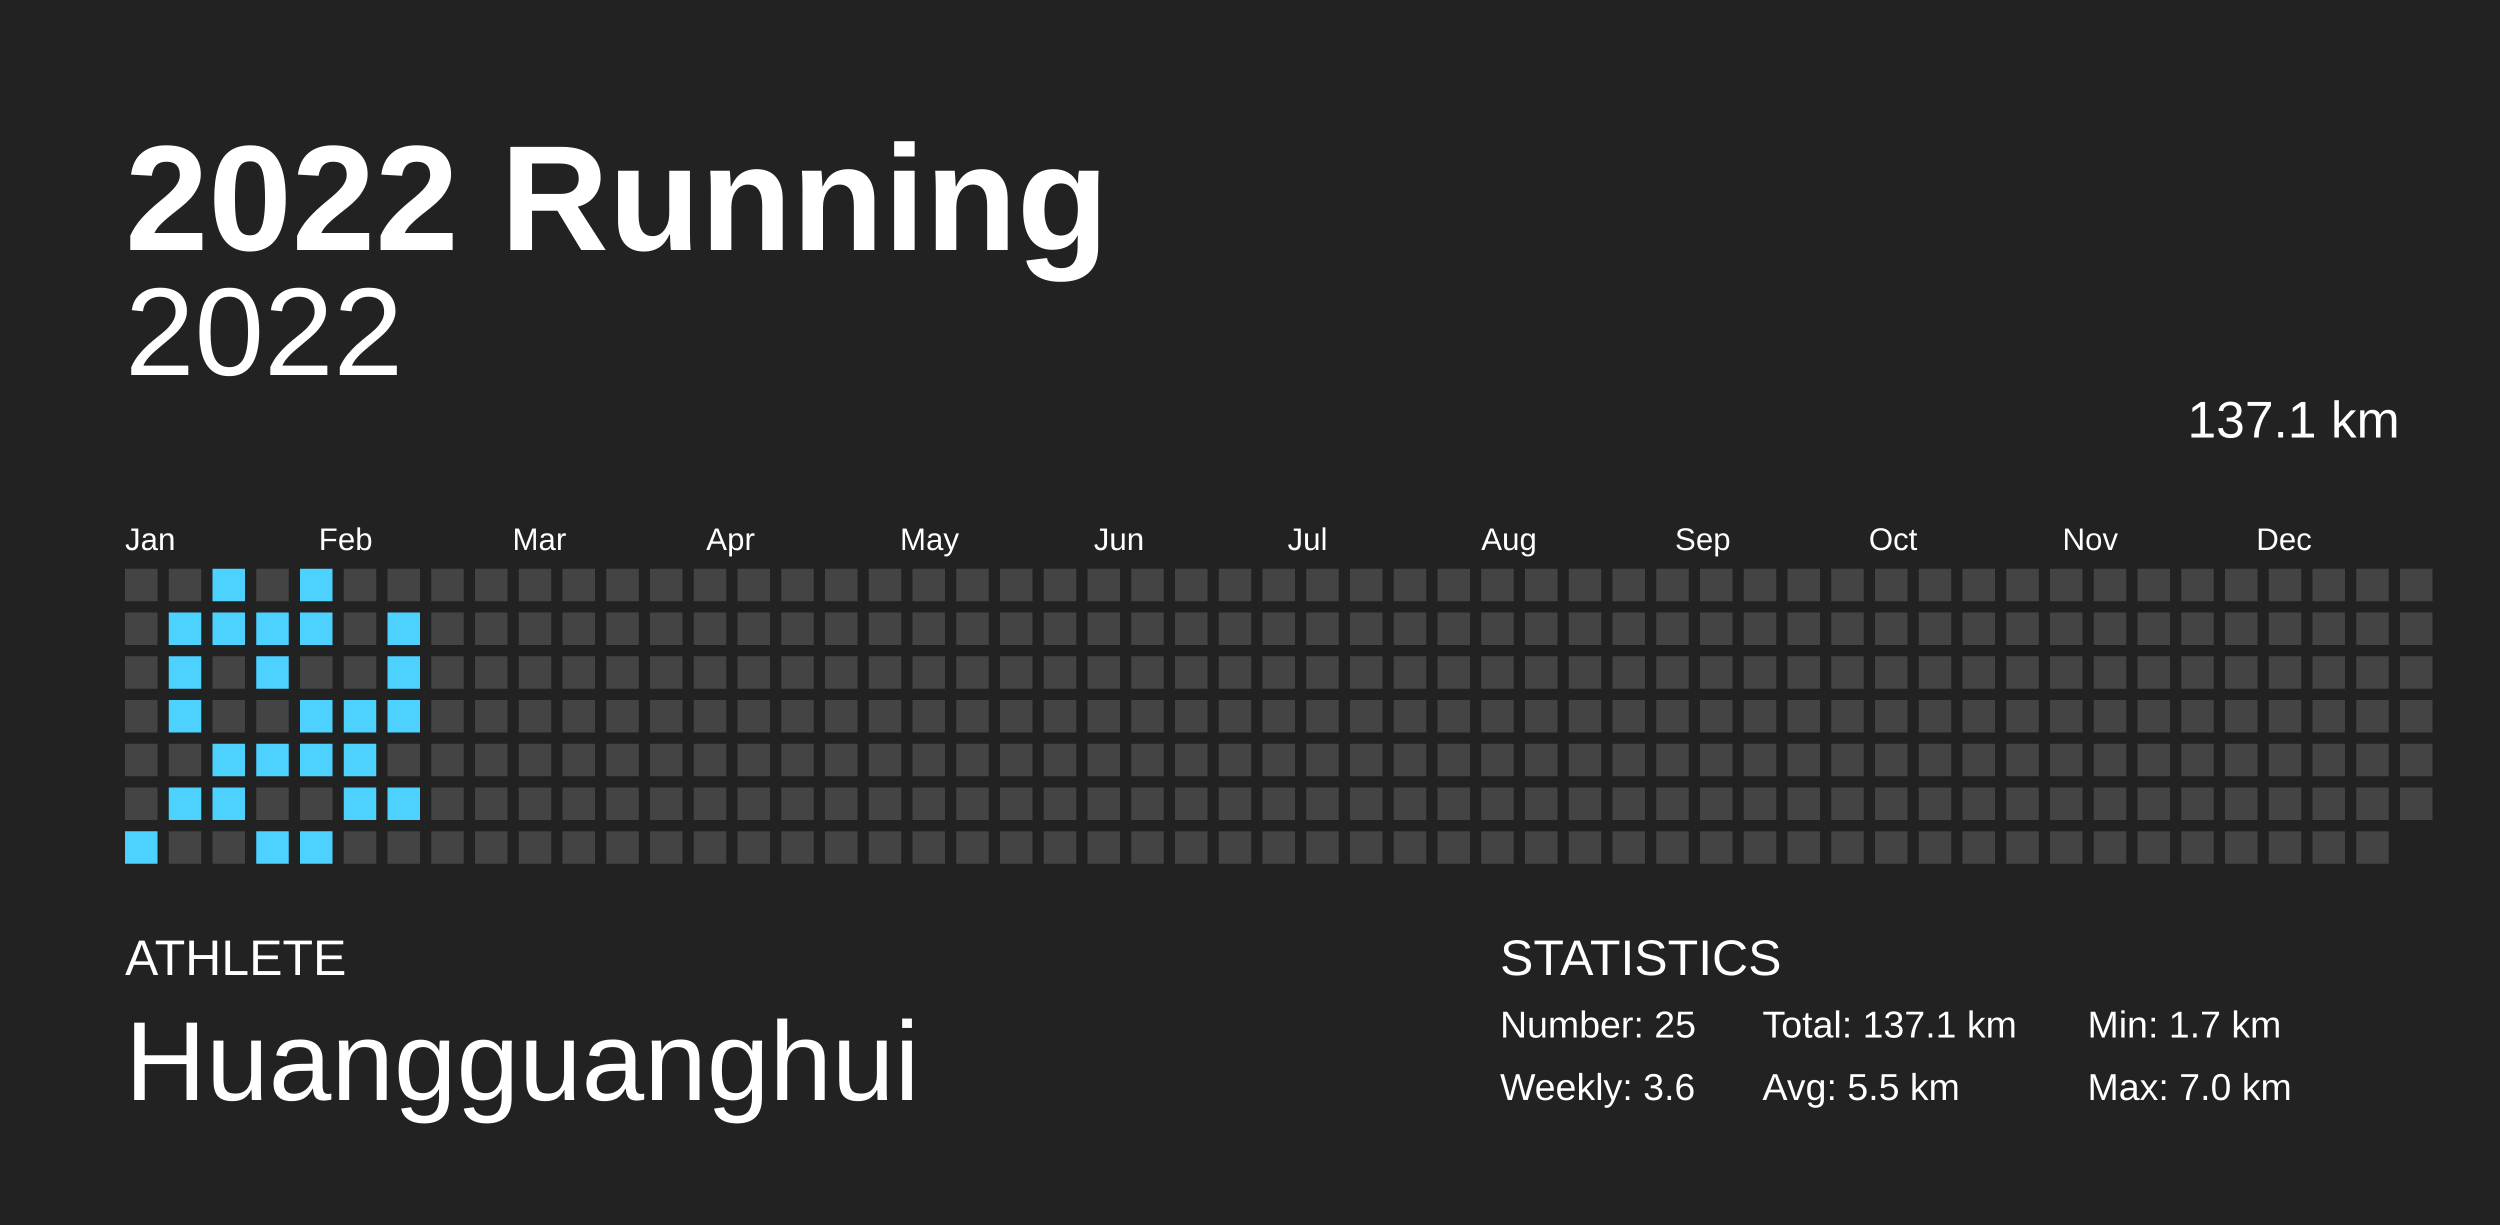
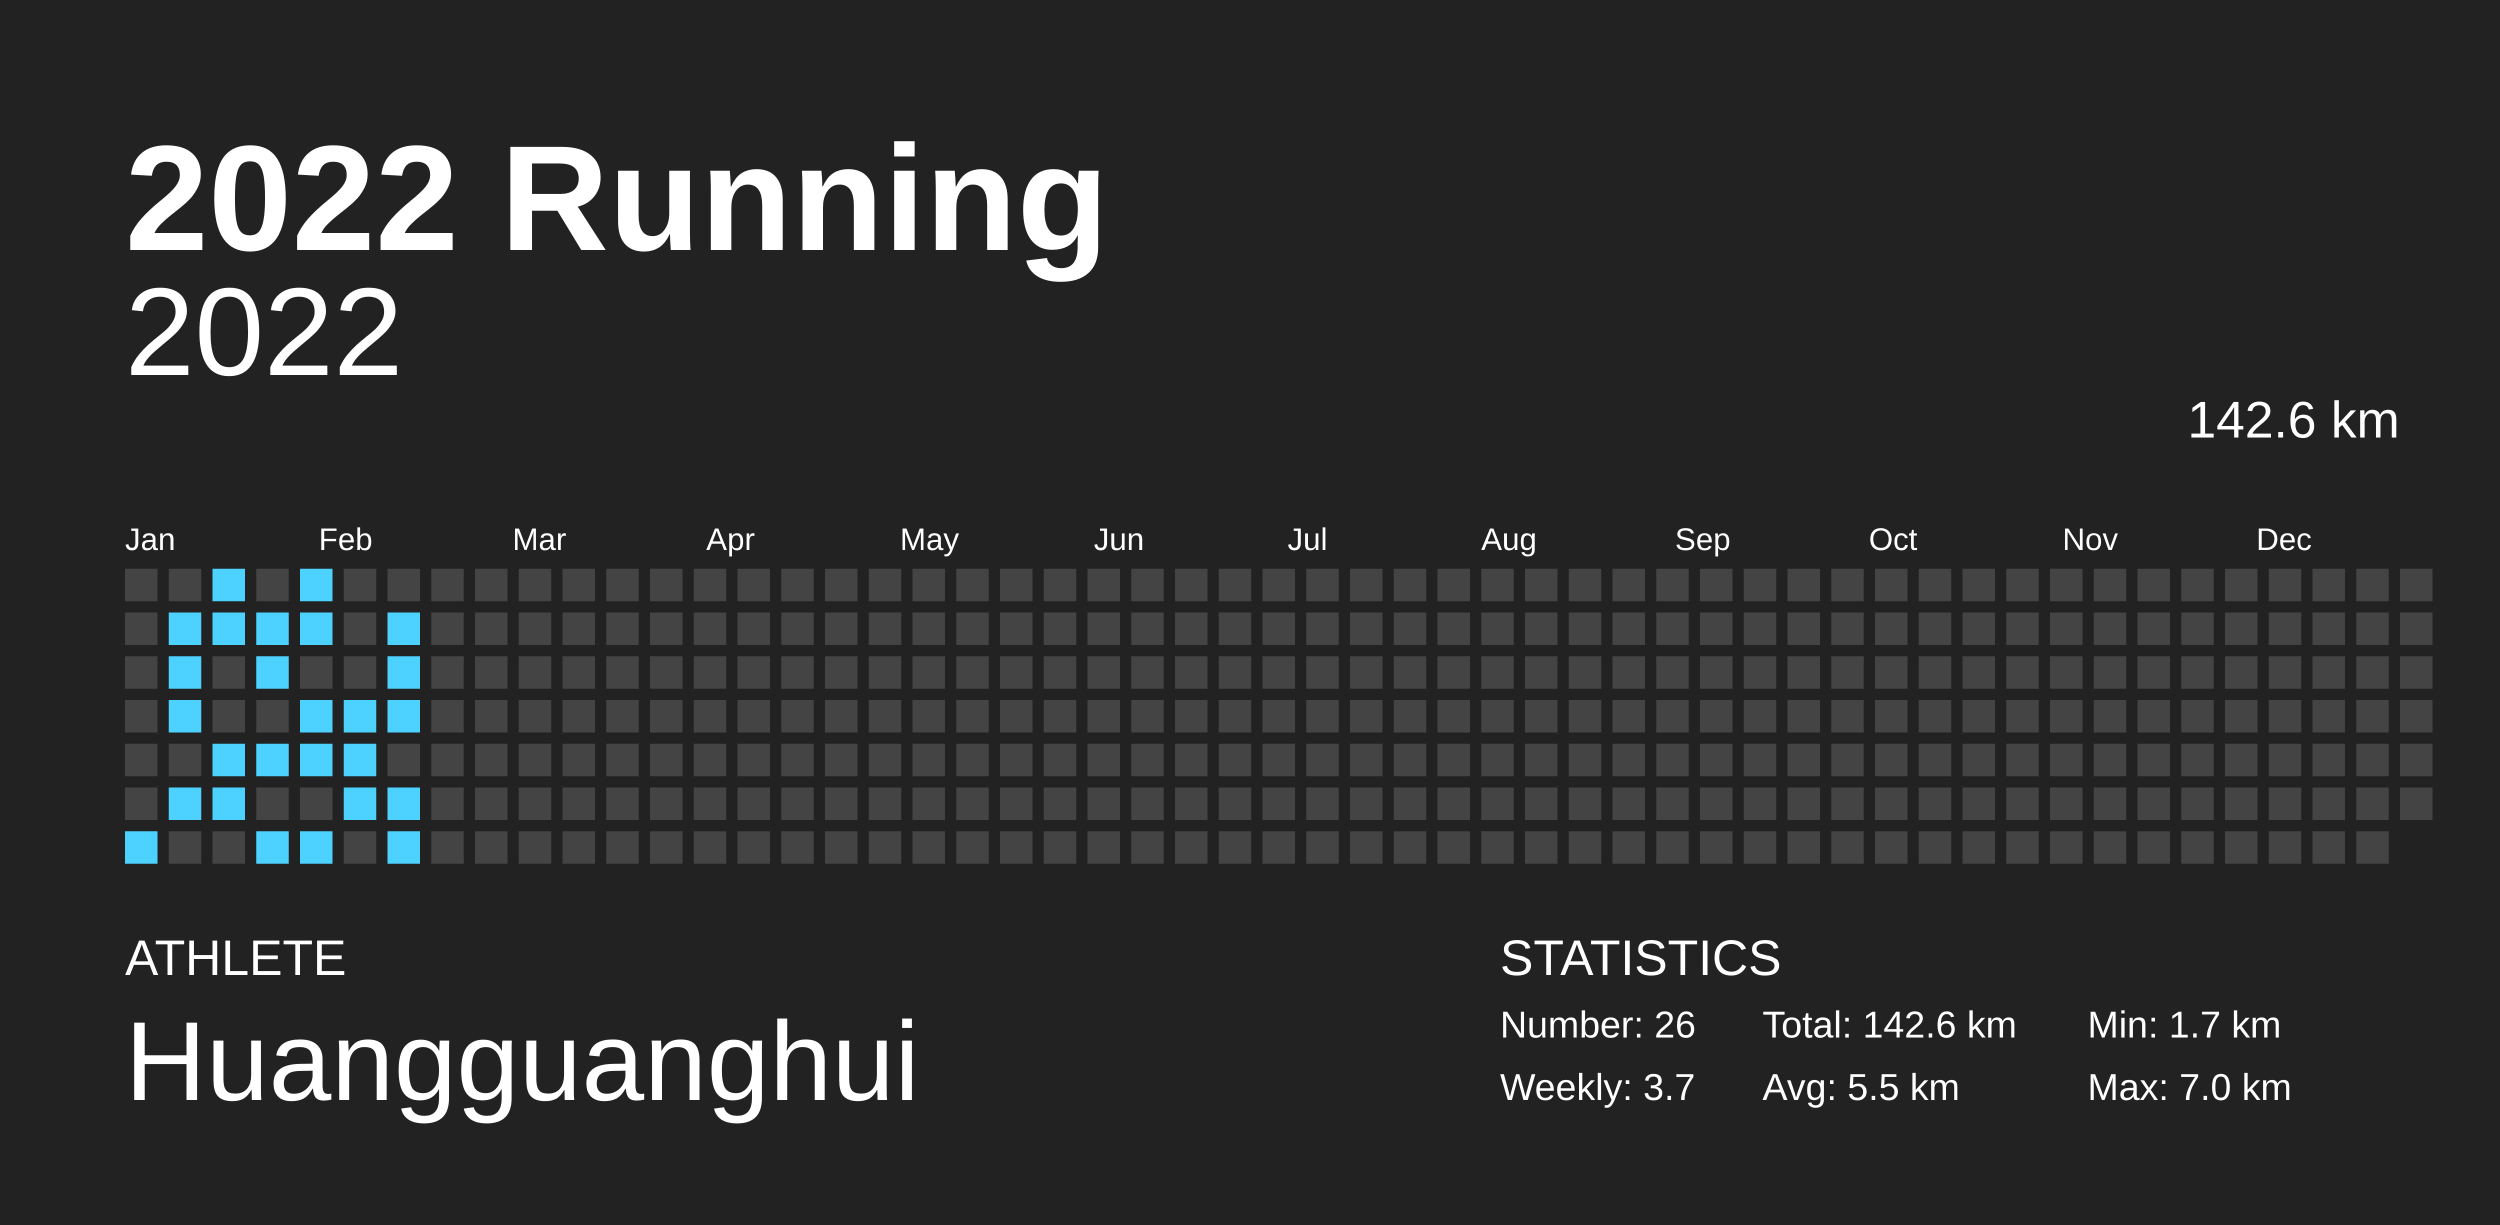
<svg xmlns="http://www.w3.org/2000/svg" baseProfile="full" height="98mm" version="1.1" viewBox="0,0,200,98" width="200mm">
  <defs />
  <rect fill="#222222" height="98" width="200" x="0" y="0" />
  <text fill="#FFFFFF" style="font-size:12px; font-family:Arial; font-weight:bold;" x="10" y="20">2022 Running</text>
  <text fill="#FFFFFF" style="font-size:4px; font-family:Arial" x="10" y="78">ATHLETE</text>
  <text fill="#FFFFFF" style="font-size:9px; font-family:Arial" x="10" y="88">Huangguanghui</text>
  <text fill="#FFFFFF" style="font-size:4px; font-family:Arial" x="120" y="78">STATISTICS</text>
-   <text fill="#FFFFFF" style="font-size:3px; font-family:Arial" x="120" y="83">Number: 25</text>
-   <text fill="#FFFFFF" style="font-size:3px; font-family:Arial" x="120" y="88">Weekly: 3.6</text>
-   <text fill="#FFFFFF" style="font-size:3px; font-family:Arial" x="141" y="83">Total: 137.1 km</text>
+   <text fill="#FFFFFF" style="font-size:3px; font-family:Arial" x="120" y="83">Number: 26</text>
+   <text fill="#FFFFFF" style="font-size:3px; font-family:Arial" x="120" y="88">Weekly: 3.7</text>
+   <text fill="#FFFFFF" style="font-size:3px; font-family:Arial" x="141" y="83">Total: 142.6 km</text>
  <text fill="#FFFFFF" style="font-size:3px; font-family:Arial" x="141" y="88">Avg: 5.5 km</text>
  <text fill="#FFFFFF" style="font-size:3px; font-family:Arial" x="167" y="83">Min: 1.7 km</text>
  <text fill="#FFFFFF" style="font-size:3px; font-family:Arial" x="167" y="88">Max: 7.0 km</text>
  <text alignment-baseline="hanging" fill="#FFFFFF" style="font-size:10.0px; font-family:Arial;" x="10" y="30">2022</text>
-   <text alignment-baseline="hanging" fill="#FFFFFF" style="font-size:4.125px; font-family:Arial;" x="175" y="35">137.1 km</text>
+   <text alignment-baseline="hanging" fill="#FFFFFF" style="font-size:4.125px; font-family:Arial;" x="175" y="35">142.6 km</text>
  <text fill="#FFFFFF" style="font-size:2.5px; font-family:Arial" x="10.0" y="44">Jan</text>
  <text fill="#FFFFFF" style="font-size:2.5px; font-family:Arial" x="25.5" y="44">Feb</text>
  <text fill="#FFFFFF" style="font-size:2.5px; font-family:Arial" x="41.0" y="44">Mar</text>
  <text fill="#FFFFFF" style="font-size:2.5px; font-family:Arial" x="56.5" y="44">Apr</text>
  <text fill="#FFFFFF" style="font-size:2.5px; font-family:Arial" x="72.0" y="44">May</text>
  <text fill="#FFFFFF" style="font-size:2.5px; font-family:Arial" x="87.5" y="44">Jun</text>
  <text fill="#FFFFFF" style="font-size:2.5px; font-family:Arial" x="103.0" y="44">Jul</text>
  <text fill="#FFFFFF" style="font-size:2.5px; font-family:Arial" x="118.5" y="44">Aug</text>
  <text fill="#FFFFFF" style="font-size:2.5px; font-family:Arial" x="134.0" y="44">Sep</text>
  <text fill="#FFFFFF" style="font-size:2.5px; font-family:Arial" x="149.5" y="44">Oct</text>
  <text fill="#FFFFFF" style="font-size:2.5px; font-family:Arial" x="165.0" y="44">Nov</text>
  <text fill="#FFFFFF" style="font-size:2.5px; font-family:Arial" x="180.5" y="44">Dec</text>
  <rect fill="#444444" height="2.6" width="2.6" x="10.0" y="45.5" />
  <rect fill="#444444" height="2.6" width="2.6" x="10.0" y="49.0" />
  <rect fill="#444444" height="2.6" width="2.6" x="10.0" y="52.5" />
  <rect fill="#444444" height="2.6" width="2.6" x="10.0" y="56.0" />
  <rect fill="#444444" height="2.6" width="2.6" x="10.0" y="59.5" />
  <rect fill="#444444" height="2.6" width="2.6" x="10.0" y="63.0" />
  <rect fill="#4dd2ff" height="2.6" width="2.6" x="10.0" y="66.5" />
  <rect fill="#444444" height="2.6" width="2.6" x="13.5" y="45.5" />
  <rect fill="#4dd2ff" height="2.6" width="2.6" x="13.5" y="49.0" />
  <rect fill="#4dd2ff" height="2.6" width="2.6" x="13.5" y="52.5" />
  <rect fill="#4dd2ff" height="2.6" width="2.6" x="13.5" y="56.0" />
  <rect fill="#444444" height="2.6" width="2.6" x="13.5" y="59.5" />
  <rect fill="#4dd2ff" height="2.6" width="2.6" x="13.5" y="63.0" />
  <rect fill="#444444" height="2.6" width="2.6" x="13.5" y="66.5" />
  <rect fill="#4dd2ff" height="2.6" width="2.6" x="17.0" y="45.5" />
  <rect fill="#4dd2ff" height="2.6" width="2.6" x="17.0" y="49.0" />
  <rect fill="#444444" height="2.6" width="2.6" x="17.0" y="52.5" />
  <rect fill="#444444" height="2.6" width="2.6" x="17.0" y="56.0" />
  <rect fill="#4dd2ff" height="2.6" width="2.6" x="17.0" y="59.5" />
  <rect fill="#4dd2ff" height="2.6" width="2.6" x="17.0" y="63.0" />
  <rect fill="#444444" height="2.6" width="2.6" x="17.0" y="66.5" />
  <rect fill="#444444" height="2.6" width="2.6" x="20.5" y="45.5" />
  <rect fill="#4dd2ff" height="2.6" width="2.6" x="20.5" y="49.0" />
  <rect fill="#4dd2ff" height="2.6" width="2.6" x="20.5" y="52.5" />
  <rect fill="#444444" height="2.6" width="2.6" x="20.5" y="56.0" />
  <rect fill="#4dd2ff" height="2.6" width="2.6" x="20.5" y="59.5" />
  <rect fill="#444444" height="2.6" width="2.6" x="20.5" y="63.0" />
  <rect fill="#4dd2ff" height="2.6" width="2.6" x="20.5" y="66.5" />
  <rect fill="#4dd2ff" height="2.6" width="2.6" x="24.0" y="45.5" />
  <rect fill="#4dd2ff" height="2.6" width="2.6" x="24.0" y="49.0" />
  <rect fill="#444444" height="2.6" width="2.6" x="24.0" y="52.5" />
  <rect fill="#4dd2ff" height="2.6" width="2.6" x="24.0" y="56.0" />
  <rect fill="#4dd2ff" height="2.6" width="2.6" x="24.0" y="59.5" />
  <rect fill="#444444" height="2.6" width="2.6" x="24.0" y="63.0" />
  <rect fill="#4dd2ff" height="2.6" width="2.6" x="24.0" y="66.5" />
  <rect fill="#444444" height="2.6" width="2.6" x="27.5" y="45.5" />
  <rect fill="#444444" height="2.6" width="2.6" x="27.5" y="49.0" />
  <rect fill="#444444" height="2.6" width="2.6" x="27.5" y="52.5" />
  <rect fill="#4dd2ff" height="2.6" width="2.6" x="27.5" y="56.0" />
  <rect fill="#4dd2ff" height="2.6" width="2.6" x="27.5" y="59.5" />
  <rect fill="#4dd2ff" height="2.6" width="2.6" x="27.5" y="63.0" />
  <rect fill="#444444" height="2.6" width="2.6" x="27.5" y="66.5" />
  <rect fill="#444444" height="2.6" width="2.6" x="31.0" y="45.5" />
  <rect fill="#4dd2ff" height="2.6" width="2.6" x="31.0" y="49.0" />
  <rect fill="#4dd2ff" height="2.6" width="2.6" x="31.0" y="52.5" />
  <rect fill="#4dd2ff" height="2.6" width="2.6" x="31.0" y="56.0" />
  <rect fill="#444444" height="2.6" width="2.6" x="31.0" y="59.5" />
  <rect fill="#4dd2ff" height="2.6" width="2.6" x="31.0" y="63.0" />
-   <rect fill="#444444" height="2.6" width="2.6" x="31.0" y="66.5" />
+   <rect fill="#4dd2ff" height="2.6" width="2.6" x="31.0" y="66.5" />
  <rect fill="#444444" height="2.6" width="2.6" x="34.5" y="45.5" />
  <rect fill="#444444" height="2.6" width="2.6" x="34.5" y="49.0" />
  <rect fill="#444444" height="2.6" width="2.6" x="34.5" y="52.5" />
  <rect fill="#444444" height="2.6" width="2.6" x="34.5" y="56.0" />
  <rect fill="#444444" height="2.6" width="2.6" x="34.5" y="59.5" />
  <rect fill="#444444" height="2.6" width="2.6" x="34.5" y="63.0" />
  <rect fill="#444444" height="2.6" width="2.6" x="34.5" y="66.5" />
  <rect fill="#444444" height="2.6" width="2.6" x="38.0" y="45.5" />
  <rect fill="#444444" height="2.6" width="2.6" x="38.0" y="49.0" />
  <rect fill="#444444" height="2.6" width="2.6" x="38.0" y="52.5" />
  <rect fill="#444444" height="2.6" width="2.6" x="38.0" y="56.0" />
  <rect fill="#444444" height="2.6" width="2.6" x="38.0" y="59.5" />
  <rect fill="#444444" height="2.6" width="2.6" x="38.0" y="63.0" />
  <rect fill="#444444" height="2.6" width="2.6" x="38.0" y="66.5" />
  <rect fill="#444444" height="2.6" width="2.6" x="41.5" y="45.5" />
  <rect fill="#444444" height="2.6" width="2.6" x="41.5" y="49.0" />
  <rect fill="#444444" height="2.6" width="2.6" x="41.5" y="52.5" />
  <rect fill="#444444" height="2.6" width="2.6" x="41.5" y="56.0" />
  <rect fill="#444444" height="2.6" width="2.6" x="41.5" y="59.5" />
  <rect fill="#444444" height="2.6" width="2.6" x="41.5" y="63.0" />
  <rect fill="#444444" height="2.6" width="2.6" x="41.5" y="66.5" />
  <rect fill="#444444" height="2.6" width="2.6" x="45.0" y="45.5" />
  <rect fill="#444444" height="2.6" width="2.6" x="45.0" y="49.0" />
  <rect fill="#444444" height="2.6" width="2.6" x="45.0" y="52.5" />
  <rect fill="#444444" height="2.6" width="2.6" x="45.0" y="56.0" />
  <rect fill="#444444" height="2.6" width="2.6" x="45.0" y="59.5" />
  <rect fill="#444444" height="2.6" width="2.6" x="45.0" y="63.0" />
  <rect fill="#444444" height="2.6" width="2.6" x="45.0" y="66.5" />
  <rect fill="#444444" height="2.6" width="2.6" x="48.5" y="45.5" />
  <rect fill="#444444" height="2.6" width="2.6" x="48.5" y="49.0" />
  <rect fill="#444444" height="2.6" width="2.6" x="48.5" y="52.5" />
  <rect fill="#444444" height="2.6" width="2.6" x="48.5" y="56.0" />
  <rect fill="#444444" height="2.6" width="2.6" x="48.5" y="59.5" />
  <rect fill="#444444" height="2.6" width="2.6" x="48.5" y="63.0" />
  <rect fill="#444444" height="2.6" width="2.6" x="48.5" y="66.5" />
  <rect fill="#444444" height="2.6" width="2.6" x="52.0" y="45.5" />
  <rect fill="#444444" height="2.6" width="2.6" x="52.0" y="49.0" />
  <rect fill="#444444" height="2.6" width="2.6" x="52.0" y="52.5" />
  <rect fill="#444444" height="2.6" width="2.6" x="52.0" y="56.0" />
  <rect fill="#444444" height="2.6" width="2.6" x="52.0" y="59.5" />
  <rect fill="#444444" height="2.6" width="2.6" x="52.0" y="63.0" />
  <rect fill="#444444" height="2.6" width="2.6" x="52.0" y="66.5" />
  <rect fill="#444444" height="2.6" width="2.6" x="55.5" y="45.5" />
  <rect fill="#444444" height="2.6" width="2.6" x="55.5" y="49.0" />
  <rect fill="#444444" height="2.6" width="2.6" x="55.5" y="52.5" />
  <rect fill="#444444" height="2.6" width="2.6" x="55.5" y="56.0" />
  <rect fill="#444444" height="2.6" width="2.6" x="55.5" y="59.5" />
  <rect fill="#444444" height="2.6" width="2.6" x="55.5" y="63.0" />
  <rect fill="#444444" height="2.6" width="2.6" x="55.5" y="66.5" />
  <rect fill="#444444" height="2.6" width="2.6" x="59.0" y="45.5" />
  <rect fill="#444444" height="2.6" width="2.6" x="59.0" y="49.0" />
  <rect fill="#444444" height="2.6" width="2.6" x="59.0" y="52.5" />
  <rect fill="#444444" height="2.6" width="2.6" x="59.0" y="56.0" />
  <rect fill="#444444" height="2.6" width="2.6" x="59.0" y="59.5" />
  <rect fill="#444444" height="2.6" width="2.6" x="59.0" y="63.0" />
  <rect fill="#444444" height="2.6" width="2.6" x="59.0" y="66.5" />
  <rect fill="#444444" height="2.6" width="2.6" x="62.5" y="45.5" />
  <rect fill="#444444" height="2.6" width="2.6" x="62.5" y="49.0" />
  <rect fill="#444444" height="2.6" width="2.6" x="62.5" y="52.5" />
  <rect fill="#444444" height="2.6" width="2.6" x="62.5" y="56.0" />
  <rect fill="#444444" height="2.6" width="2.6" x="62.5" y="59.5" />
  <rect fill="#444444" height="2.6" width="2.6" x="62.5" y="63.0" />
  <rect fill="#444444" height="2.6" width="2.6" x="62.5" y="66.5" />
  <rect fill="#444444" height="2.6" width="2.6" x="66.0" y="45.5" />
  <rect fill="#444444" height="2.6" width="2.6" x="66.0" y="49.0" />
  <rect fill="#444444" height="2.6" width="2.6" x="66.0" y="52.5" />
  <rect fill="#444444" height="2.6" width="2.6" x="66.0" y="56.0" />
  <rect fill="#444444" height="2.6" width="2.6" x="66.0" y="59.5" />
  <rect fill="#444444" height="2.6" width="2.6" x="66.0" y="63.0" />
  <rect fill="#444444" height="2.6" width="2.6" x="66.0" y="66.5" />
  <rect fill="#444444" height="2.6" width="2.6" x="69.5" y="45.5" />
  <rect fill="#444444" height="2.6" width="2.6" x="69.5" y="49.0" />
  <rect fill="#444444" height="2.6" width="2.6" x="69.5" y="52.5" />
  <rect fill="#444444" height="2.6" width="2.6" x="69.5" y="56.0" />
  <rect fill="#444444" height="2.6" width="2.6" x="69.5" y="59.5" />
  <rect fill="#444444" height="2.6" width="2.6" x="69.5" y="63.0" />
  <rect fill="#444444" height="2.6" width="2.6" x="69.5" y="66.5" />
  <rect fill="#444444" height="2.6" width="2.6" x="73.0" y="45.5" />
  <rect fill="#444444" height="2.6" width="2.6" x="73.0" y="49.0" />
  <rect fill="#444444" height="2.6" width="2.6" x="73.0" y="52.5" />
  <rect fill="#444444" height="2.6" width="2.6" x="73.0" y="56.0" />
  <rect fill="#444444" height="2.6" width="2.6" x="73.0" y="59.5" />
  <rect fill="#444444" height="2.6" width="2.6" x="73.0" y="63.0" />
  <rect fill="#444444" height="2.6" width="2.6" x="73.0" y="66.5" />
  <rect fill="#444444" height="2.6" width="2.6" x="76.5" y="45.5" />
  <rect fill="#444444" height="2.6" width="2.6" x="76.5" y="49.0" />
  <rect fill="#444444" height="2.6" width="2.6" x="76.5" y="52.5" />
  <rect fill="#444444" height="2.6" width="2.6" x="76.5" y="56.0" />
  <rect fill="#444444" height="2.6" width="2.6" x="76.5" y="59.5" />
  <rect fill="#444444" height="2.6" width="2.6" x="76.5" y="63.0" />
  <rect fill="#444444" height="2.6" width="2.6" x="76.5" y="66.5" />
  <rect fill="#444444" height="2.6" width="2.6" x="80.0" y="45.5" />
  <rect fill="#444444" height="2.6" width="2.6" x="80.0" y="49.0" />
  <rect fill="#444444" height="2.6" width="2.6" x="80.0" y="52.5" />
  <rect fill="#444444" height="2.6" width="2.6" x="80.0" y="56.0" />
  <rect fill="#444444" height="2.6" width="2.6" x="80.0" y="59.5" />
  <rect fill="#444444" height="2.6" width="2.6" x="80.0" y="63.0" />
  <rect fill="#444444" height="2.6" width="2.6" x="80.0" y="66.5" />
  <rect fill="#444444" height="2.6" width="2.6" x="83.5" y="45.5" />
  <rect fill="#444444" height="2.6" width="2.6" x="83.5" y="49.0" />
  <rect fill="#444444" height="2.6" width="2.6" x="83.5" y="52.5" />
  <rect fill="#444444" height="2.6" width="2.6" x="83.5" y="56.0" />
  <rect fill="#444444" height="2.6" width="2.6" x="83.5" y="59.5" />
  <rect fill="#444444" height="2.6" width="2.6" x="83.5" y="63.0" />
  <rect fill="#444444" height="2.6" width="2.6" x="83.5" y="66.5" />
  <rect fill="#444444" height="2.6" width="2.6" x="87.0" y="45.5" />
  <rect fill="#444444" height="2.6" width="2.6" x="87.0" y="49.0" />
  <rect fill="#444444" height="2.6" width="2.6" x="87.0" y="52.5" />
  <rect fill="#444444" height="2.6" width="2.6" x="87.0" y="56.0" />
  <rect fill="#444444" height="2.6" width="2.6" x="87.0" y="59.5" />
  <rect fill="#444444" height="2.6" width="2.6" x="87.0" y="63.0" />
  <rect fill="#444444" height="2.6" width="2.6" x="87.0" y="66.5" />
  <rect fill="#444444" height="2.6" width="2.6" x="90.5" y="45.5" />
  <rect fill="#444444" height="2.6" width="2.6" x="90.5" y="49.0" />
  <rect fill="#444444" height="2.6" width="2.6" x="90.5" y="52.5" />
  <rect fill="#444444" height="2.6" width="2.6" x="90.5" y="56.0" />
  <rect fill="#444444" height="2.6" width="2.6" x="90.5" y="59.5" />
  <rect fill="#444444" height="2.6" width="2.6" x="90.5" y="63.0" />
  <rect fill="#444444" height="2.6" width="2.6" x="90.5" y="66.5" />
  <rect fill="#444444" height="2.6" width="2.6" x="94.0" y="45.5" />
  <rect fill="#444444" height="2.6" width="2.6" x="94.0" y="49.0" />
  <rect fill="#444444" height="2.6" width="2.6" x="94.0" y="52.5" />
  <rect fill="#444444" height="2.6" width="2.6" x="94.0" y="56.0" />
  <rect fill="#444444" height="2.6" width="2.6" x="94.0" y="59.5" />
  <rect fill="#444444" height="2.6" width="2.6" x="94.0" y="63.0" />
  <rect fill="#444444" height="2.6" width="2.6" x="94.0" y="66.5" />
  <rect fill="#444444" height="2.6" width="2.6" x="97.5" y="45.5" />
  <rect fill="#444444" height="2.6" width="2.6" x="97.5" y="49.0" />
  <rect fill="#444444" height="2.6" width="2.6" x="97.5" y="52.5" />
  <rect fill="#444444" height="2.6" width="2.6" x="97.5" y="56.0" />
  <rect fill="#444444" height="2.6" width="2.6" x="97.5" y="59.5" />
  <rect fill="#444444" height="2.6" width="2.6" x="97.5" y="63.0" />
  <rect fill="#444444" height="2.6" width="2.6" x="97.5" y="66.5" />
  <rect fill="#444444" height="2.6" width="2.6" x="101.0" y="45.5" />
  <rect fill="#444444" height="2.6" width="2.6" x="101.0" y="49.0" />
  <rect fill="#444444" height="2.6" width="2.6" x="101.0" y="52.5" />
  <rect fill="#444444" height="2.6" width="2.6" x="101.0" y="56.0" />
  <rect fill="#444444" height="2.6" width="2.6" x="101.0" y="59.5" />
  <rect fill="#444444" height="2.6" width="2.6" x="101.0" y="63.0" />
  <rect fill="#444444" height="2.6" width="2.6" x="101.0" y="66.5" />
  <rect fill="#444444" height="2.6" width="2.6" x="104.5" y="45.5" />
  <rect fill="#444444" height="2.6" width="2.6" x="104.5" y="49.0" />
  <rect fill="#444444" height="2.6" width="2.6" x="104.5" y="52.5" />
  <rect fill="#444444" height="2.6" width="2.6" x="104.5" y="56.0" />
  <rect fill="#444444" height="2.6" width="2.6" x="104.5" y="59.5" />
  <rect fill="#444444" height="2.6" width="2.6" x="104.5" y="63.0" />
  <rect fill="#444444" height="2.6" width="2.6" x="104.5" y="66.5" />
  <rect fill="#444444" height="2.6" width="2.6" x="108.0" y="45.5" />
  <rect fill="#444444" height="2.6" width="2.6" x="108.0" y="49.0" />
  <rect fill="#444444" height="2.6" width="2.6" x="108.0" y="52.5" />
  <rect fill="#444444" height="2.6" width="2.6" x="108.0" y="56.0" />
  <rect fill="#444444" height="2.6" width="2.6" x="108.0" y="59.5" />
  <rect fill="#444444" height="2.6" width="2.6" x="108.0" y="63.0" />
  <rect fill="#444444" height="2.6" width="2.6" x="108.0" y="66.5" />
  <rect fill="#444444" height="2.6" width="2.6" x="111.5" y="45.5" />
  <rect fill="#444444" height="2.6" width="2.6" x="111.5" y="49.0" />
  <rect fill="#444444" height="2.6" width="2.6" x="111.5" y="52.5" />
  <rect fill="#444444" height="2.6" width="2.6" x="111.5" y="56.0" />
  <rect fill="#444444" height="2.6" width="2.6" x="111.5" y="59.5" />
  <rect fill="#444444" height="2.6" width="2.6" x="111.5" y="63.0" />
  <rect fill="#444444" height="2.6" width="2.6" x="111.5" y="66.5" />
  <rect fill="#444444" height="2.6" width="2.6" x="115.0" y="45.5" />
  <rect fill="#444444" height="2.6" width="2.6" x="115.0" y="49.0" />
  <rect fill="#444444" height="2.6" width="2.6" x="115.0" y="52.5" />
  <rect fill="#444444" height="2.6" width="2.6" x="115.0" y="56.0" />
  <rect fill="#444444" height="2.6" width="2.6" x="115.0" y="59.5" />
  <rect fill="#444444" height="2.6" width="2.6" x="115.0" y="63.0" />
  <rect fill="#444444" height="2.6" width="2.6" x="115.0" y="66.5" />
  <rect fill="#444444" height="2.6" width="2.6" x="118.5" y="45.5" />
  <rect fill="#444444" height="2.6" width="2.6" x="118.5" y="49.0" />
  <rect fill="#444444" height="2.6" width="2.6" x="118.5" y="52.5" />
  <rect fill="#444444" height="2.6" width="2.6" x="118.5" y="56.0" />
  <rect fill="#444444" height="2.6" width="2.6" x="118.5" y="59.5" />
  <rect fill="#444444" height="2.6" width="2.6" x="118.5" y="63.0" />
  <rect fill="#444444" height="2.6" width="2.6" x="118.5" y="66.5" />
  <rect fill="#444444" height="2.6" width="2.6" x="122.0" y="45.5" />
  <rect fill="#444444" height="2.6" width="2.6" x="122.0" y="49.0" />
  <rect fill="#444444" height="2.6" width="2.6" x="122.0" y="52.5" />
  <rect fill="#444444" height="2.6" width="2.6" x="122.0" y="56.0" />
  <rect fill="#444444" height="2.6" width="2.6" x="122.0" y="59.5" />
  <rect fill="#444444" height="2.6" width="2.6" x="122.0" y="63.0" />
  <rect fill="#444444" height="2.6" width="2.6" x="122.0" y="66.5" />
  <rect fill="#444444" height="2.6" width="2.6" x="125.5" y="45.5" />
  <rect fill="#444444" height="2.6" width="2.6" x="125.5" y="49.0" />
  <rect fill="#444444" height="2.6" width="2.6" x="125.5" y="52.5" />
  <rect fill="#444444" height="2.6" width="2.6" x="125.5" y="56.0" />
  <rect fill="#444444" height="2.6" width="2.6" x="125.5" y="59.5" />
  <rect fill="#444444" height="2.6" width="2.6" x="125.5" y="63.0" />
  <rect fill="#444444" height="2.6" width="2.6" x="125.5" y="66.5" />
  <rect fill="#444444" height="2.6" width="2.6" x="129.0" y="45.5" />
  <rect fill="#444444" height="2.6" width="2.6" x="129.0" y="49.0" />
  <rect fill="#444444" height="2.6" width="2.6" x="129.0" y="52.5" />
  <rect fill="#444444" height="2.6" width="2.6" x="129.0" y="56.0" />
  <rect fill="#444444" height="2.6" width="2.6" x="129.0" y="59.5" />
  <rect fill="#444444" height="2.6" width="2.6" x="129.0" y="63.0" />
  <rect fill="#444444" height="2.6" width="2.6" x="129.0" y="66.5" />
  <rect fill="#444444" height="2.6" width="2.6" x="132.5" y="45.5" />
  <rect fill="#444444" height="2.6" width="2.6" x="132.5" y="49.0" />
  <rect fill="#444444" height="2.6" width="2.6" x="132.5" y="52.5" />
  <rect fill="#444444" height="2.6" width="2.6" x="132.5" y="56.0" />
  <rect fill="#444444" height="2.6" width="2.6" x="132.5" y="59.5" />
  <rect fill="#444444" height="2.6" width="2.6" x="132.5" y="63.0" />
  <rect fill="#444444" height="2.6" width="2.6" x="132.5" y="66.5" />
  <rect fill="#444444" height="2.6" width="2.6" x="136.0" y="45.5" />
  <rect fill="#444444" height="2.6" width="2.6" x="136.0" y="49.0" />
  <rect fill="#444444" height="2.6" width="2.6" x="136.0" y="52.5" />
  <rect fill="#444444" height="2.6" width="2.6" x="136.0" y="56.0" />
  <rect fill="#444444" height="2.6" width="2.6" x="136.0" y="59.5" />
  <rect fill="#444444" height="2.6" width="2.6" x="136.0" y="63.0" />
  <rect fill="#444444" height="2.6" width="2.6" x="136.0" y="66.5" />
  <rect fill="#444444" height="2.6" width="2.6" x="139.5" y="45.5" />
  <rect fill="#444444" height="2.6" width="2.6" x="139.5" y="49.0" />
  <rect fill="#444444" height="2.6" width="2.6" x="139.5" y="52.5" />
  <rect fill="#444444" height="2.6" width="2.6" x="139.5" y="56.0" />
  <rect fill="#444444" height="2.6" width="2.6" x="139.5" y="59.5" />
  <rect fill="#444444" height="2.6" width="2.6" x="139.5" y="63.0" />
  <rect fill="#444444" height="2.6" width="2.6" x="139.5" y="66.5" />
  <rect fill="#444444" height="2.6" width="2.6" x="143.0" y="45.5" />
  <rect fill="#444444" height="2.6" width="2.6" x="143.0" y="49.0" />
  <rect fill="#444444" height="2.6" width="2.6" x="143.0" y="52.5" />
  <rect fill="#444444" height="2.6" width="2.6" x="143.0" y="56.0" />
  <rect fill="#444444" height="2.6" width="2.6" x="143.0" y="59.5" />
  <rect fill="#444444" height="2.6" width="2.6" x="143.0" y="63.0" />
  <rect fill="#444444" height="2.6" width="2.6" x="143.0" y="66.5" />
  <rect fill="#444444" height="2.6" width="2.6" x="146.5" y="45.5" />
  <rect fill="#444444" height="2.6" width="2.6" x="146.5" y="49.0" />
  <rect fill="#444444" height="2.6" width="2.6" x="146.5" y="52.5" />
  <rect fill="#444444" height="2.6" width="2.6" x="146.5" y="56.0" />
  <rect fill="#444444" height="2.6" width="2.6" x="146.5" y="59.5" />
  <rect fill="#444444" height="2.6" width="2.6" x="146.5" y="63.0" />
  <rect fill="#444444" height="2.6" width="2.6" x="146.5" y="66.5" />
  <rect fill="#444444" height="2.6" width="2.6" x="150.0" y="45.5" />
  <rect fill="#444444" height="2.6" width="2.6" x="150.0" y="49.0" />
  <rect fill="#444444" height="2.6" width="2.6" x="150.0" y="52.5" />
  <rect fill="#444444" height="2.6" width="2.6" x="150.0" y="56.0" />
  <rect fill="#444444" height="2.6" width="2.6" x="150.0" y="59.5" />
  <rect fill="#444444" height="2.6" width="2.6" x="150.0" y="63.0" />
  <rect fill="#444444" height="2.6" width="2.6" x="150.0" y="66.5" />
  <rect fill="#444444" height="2.6" width="2.6" x="153.5" y="45.5" />
  <rect fill="#444444" height="2.6" width="2.6" x="153.5" y="49.0" />
  <rect fill="#444444" height="2.6" width="2.6" x="153.5" y="52.5" />
  <rect fill="#444444" height="2.6" width="2.6" x="153.5" y="56.0" />
  <rect fill="#444444" height="2.6" width="2.6" x="153.5" y="59.5" />
  <rect fill="#444444" height="2.6" width="2.6" x="153.5" y="63.0" />
  <rect fill="#444444" height="2.6" width="2.6" x="153.5" y="66.5" />
  <rect fill="#444444" height="2.6" width="2.6" x="157.0" y="45.5" />
  <rect fill="#444444" height="2.6" width="2.6" x="157.0" y="49.0" />
  <rect fill="#444444" height="2.6" width="2.6" x="157.0" y="52.5" />
  <rect fill="#444444" height="2.6" width="2.6" x="157.0" y="56.0" />
  <rect fill="#444444" height="2.6" width="2.6" x="157.0" y="59.5" />
  <rect fill="#444444" height="2.6" width="2.6" x="157.0" y="63.0" />
  <rect fill="#444444" height="2.6" width="2.6" x="157.0" y="66.5" />
  <rect fill="#444444" height="2.6" width="2.6" x="160.5" y="45.5" />
  <rect fill="#444444" height="2.6" width="2.6" x="160.5" y="49.0" />
  <rect fill="#444444" height="2.6" width="2.6" x="160.5" y="52.5" />
  <rect fill="#444444" height="2.6" width="2.6" x="160.5" y="56.0" />
  <rect fill="#444444" height="2.6" width="2.6" x="160.5" y="59.5" />
  <rect fill="#444444" height="2.6" width="2.6" x="160.5" y="63.0" />
  <rect fill="#444444" height="2.6" width="2.6" x="160.5" y="66.5" />
  <rect fill="#444444" height="2.6" width="2.6" x="164.0" y="45.5" />
  <rect fill="#444444" height="2.6" width="2.6" x="164.0" y="49.0" />
  <rect fill="#444444" height="2.6" width="2.6" x="164.0" y="52.5" />
  <rect fill="#444444" height="2.6" width="2.6" x="164.0" y="56.0" />
  <rect fill="#444444" height="2.6" width="2.6" x="164.0" y="59.5" />
  <rect fill="#444444" height="2.6" width="2.6" x="164.0" y="63.0" />
  <rect fill="#444444" height="2.6" width="2.6" x="164.0" y="66.5" />
  <rect fill="#444444" height="2.6" width="2.6" x="167.5" y="45.5" />
  <rect fill="#444444" height="2.6" width="2.6" x="167.5" y="49.0" />
  <rect fill="#444444" height="2.6" width="2.6" x="167.5" y="52.5" />
  <rect fill="#444444" height="2.6" width="2.6" x="167.5" y="56.0" />
  <rect fill="#444444" height="2.6" width="2.6" x="167.5" y="59.5" />
  <rect fill="#444444" height="2.6" width="2.6" x="167.5" y="63.0" />
  <rect fill="#444444" height="2.6" width="2.6" x="167.5" y="66.5" />
  <rect fill="#444444" height="2.6" width="2.6" x="171.0" y="45.5" />
  <rect fill="#444444" height="2.6" width="2.6" x="171.0" y="49.0" />
  <rect fill="#444444" height="2.6" width="2.6" x="171.0" y="52.5" />
  <rect fill="#444444" height="2.6" width="2.6" x="171.0" y="56.0" />
  <rect fill="#444444" height="2.6" width="2.6" x="171.0" y="59.5" />
  <rect fill="#444444" height="2.6" width="2.6" x="171.0" y="63.0" />
  <rect fill="#444444" height="2.6" width="2.6" x="171.0" y="66.5" />
  <rect fill="#444444" height="2.6" width="2.6" x="174.5" y="45.5" />
  <rect fill="#444444" height="2.6" width="2.6" x="174.5" y="49.0" />
  <rect fill="#444444" height="2.6" width="2.6" x="174.5" y="52.5" />
  <rect fill="#444444" height="2.6" width="2.6" x="174.5" y="56.0" />
  <rect fill="#444444" height="2.6" width="2.6" x="174.5" y="59.5" />
  <rect fill="#444444" height="2.6" width="2.6" x="174.5" y="63.0" />
  <rect fill="#444444" height="2.6" width="2.6" x="174.5" y="66.5" />
  <rect fill="#444444" height="2.6" width="2.6" x="178.0" y="45.5" />
  <rect fill="#444444" height="2.6" width="2.6" x="178.0" y="49.0" />
  <rect fill="#444444" height="2.6" width="2.6" x="178.0" y="52.5" />
  <rect fill="#444444" height="2.6" width="2.6" x="178.0" y="56.0" />
  <rect fill="#444444" height="2.6" width="2.6" x="178.0" y="59.5" />
  <rect fill="#444444" height="2.6" width="2.6" x="178.0" y="63.0" />
  <rect fill="#444444" height="2.6" width="2.6" x="178.0" y="66.5" />
  <rect fill="#444444" height="2.6" width="2.6" x="181.5" y="45.5" />
  <rect fill="#444444" height="2.6" width="2.6" x="181.5" y="49.0" />
  <rect fill="#444444" height="2.6" width="2.6" x="181.5" y="52.5" />
  <rect fill="#444444" height="2.6" width="2.6" x="181.5" y="56.0" />
  <rect fill="#444444" height="2.6" width="2.6" x="181.5" y="59.5" />
  <rect fill="#444444" height="2.6" width="2.6" x="181.5" y="63.0" />
  <rect fill="#444444" height="2.6" width="2.6" x="181.5" y="66.5" />
  <rect fill="#444444" height="2.6" width="2.6" x="185.0" y="45.5" />
  <rect fill="#444444" height="2.6" width="2.6" x="185.0" y="49.0" />
  <rect fill="#444444" height="2.6" width="2.6" x="185.0" y="52.5" />
  <rect fill="#444444" height="2.6" width="2.6" x="185.0" y="56.0" />
  <rect fill="#444444" height="2.6" width="2.6" x="185.0" y="59.5" />
  <rect fill="#444444" height="2.6" width="2.6" x="185.0" y="63.0" />
  <rect fill="#444444" height="2.6" width="2.6" x="185.0" y="66.5" />
  <rect fill="#444444" height="2.6" width="2.6" x="188.5" y="45.5" />
  <rect fill="#444444" height="2.6" width="2.6" x="188.5" y="49.0" />
  <rect fill="#444444" height="2.6" width="2.6" x="188.5" y="52.5" />
  <rect fill="#444444" height="2.6" width="2.6" x="188.5" y="56.0" />
  <rect fill="#444444" height="2.6" width="2.6" x="188.5" y="59.5" />
  <rect fill="#444444" height="2.6" width="2.6" x="188.5" y="63.0" />
  <rect fill="#444444" height="2.6" width="2.6" x="188.5" y="66.5" />
  <rect fill="#444444" height="2.6" width="2.6" x="192.0" y="45.5" />
  <rect fill="#444444" height="2.6" width="2.6" x="192.0" y="49.0" />
  <rect fill="#444444" height="2.6" width="2.6" x="192.0" y="52.5" />
  <rect fill="#444444" height="2.6" width="2.6" x="192.0" y="56.0" />
  <rect fill="#444444" height="2.6" width="2.6" x="192.0" y="59.5" />
  <rect fill="#444444" height="2.6" width="2.6" x="192.0" y="63.0" />
</svg>
